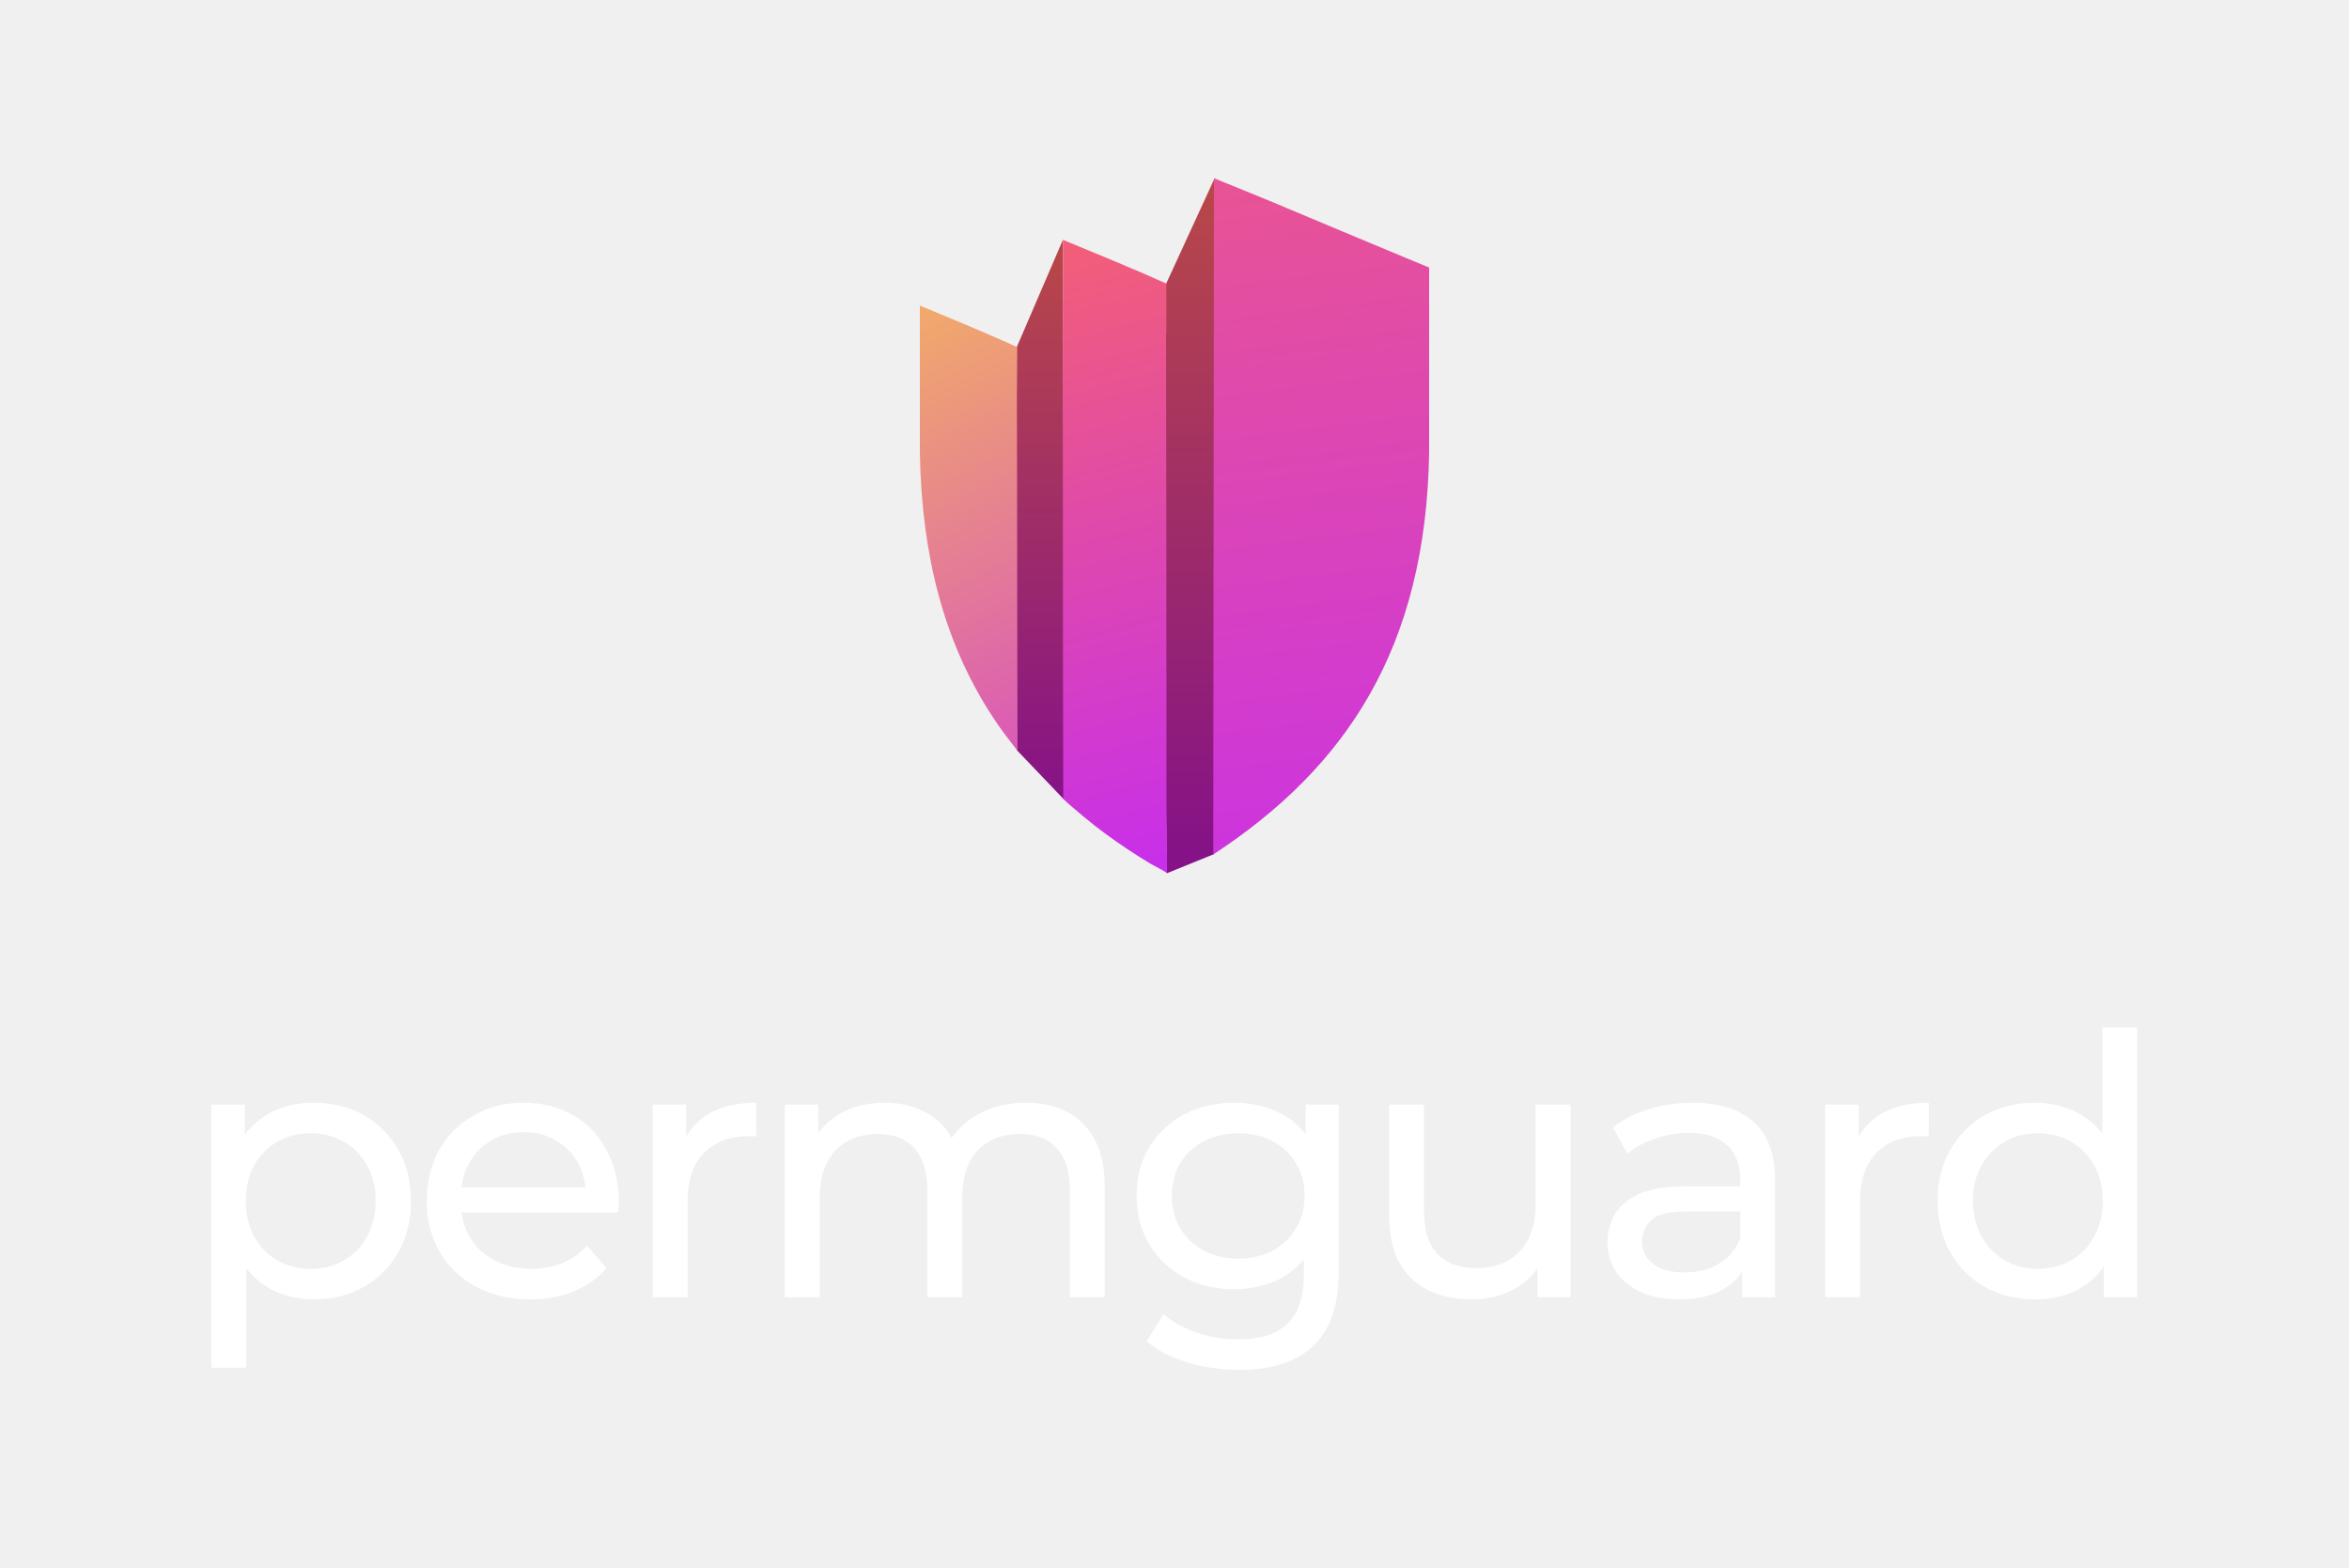
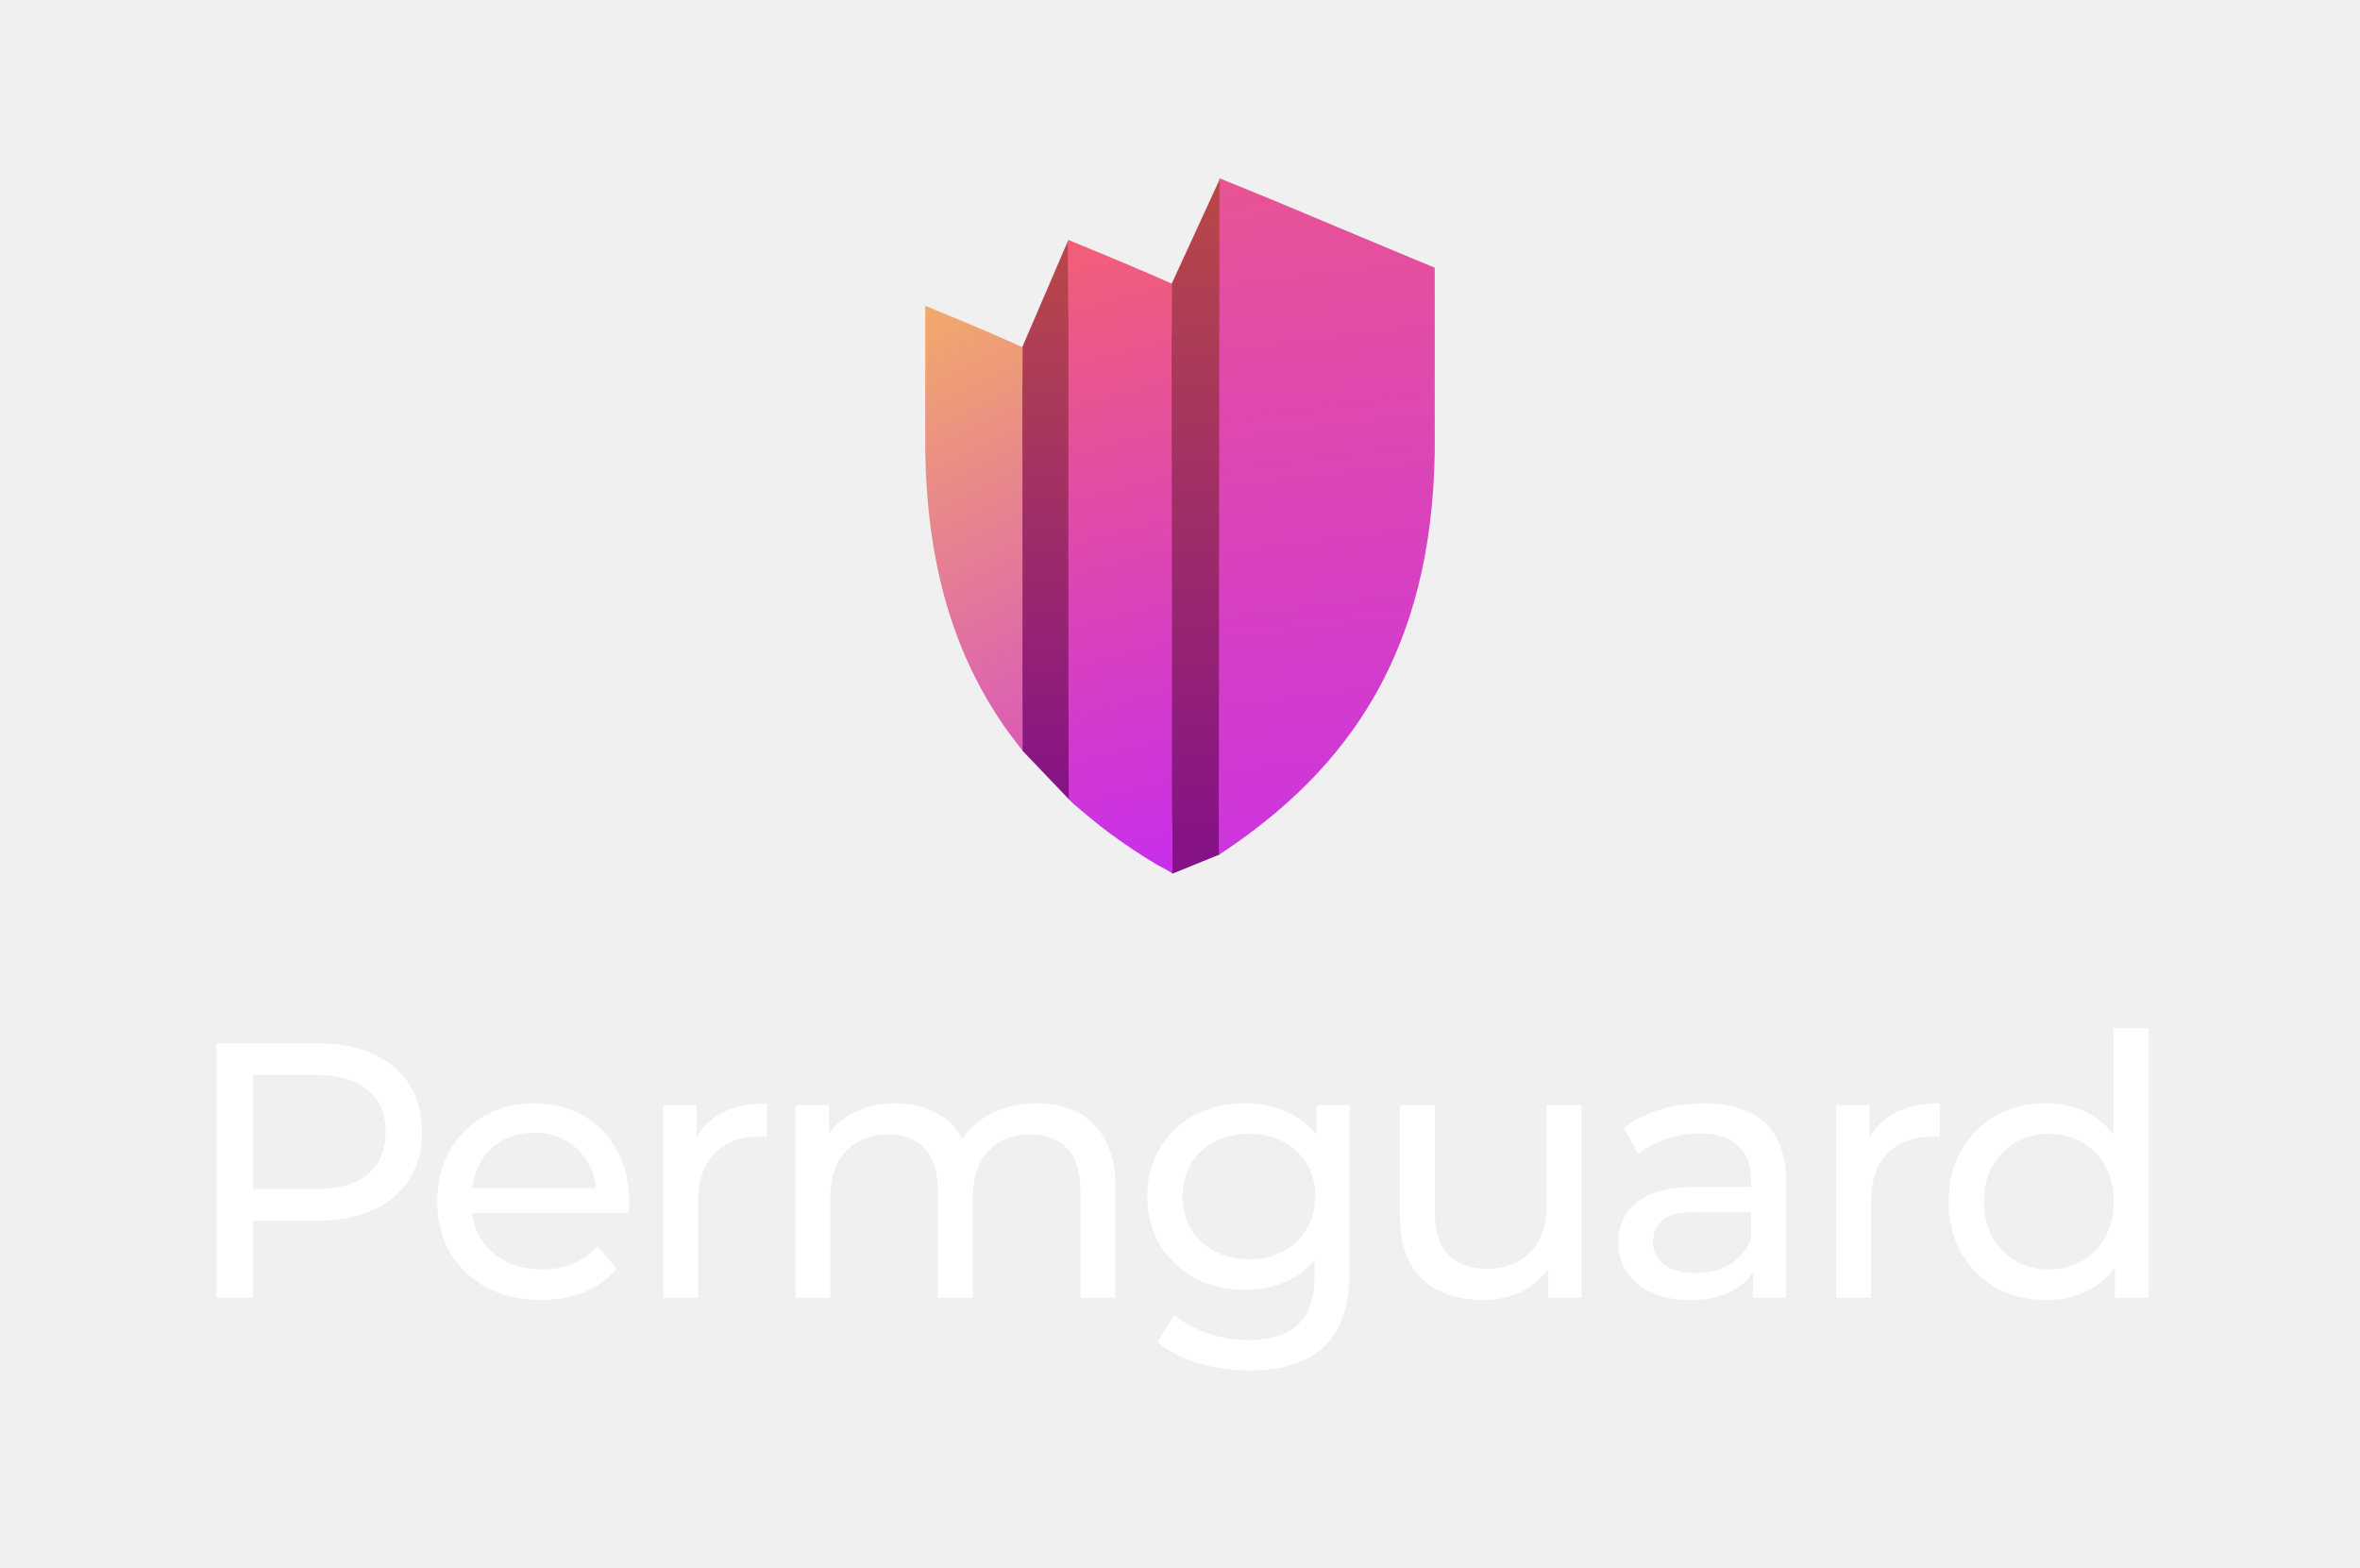
- <svg xmlns="http://www.w3.org/2000/svg" width="1845" height="1231" viewBox="0 0 1845 1231" fill="none">
-   <path d="M911.75 231.968L953.674 140.726V670.88L916.499 685.967C916.499 685.967 911.75 360.39 911.75 231.968Z" fill="url(#paint0_linear_2002_12)" />
-   <path d="M798.479 272.964L834.843 188.406L836.104 628.454L798.792 589.394C798.792 589.394 798.479 380.93 798.479 272.964Z" fill="url(#paint1_linear_2002_12)" />
-   <path d="M916.55 671.981L916.168 625.793C916.136 504.615 916.168 383.437 915.881 262.259L916.104 262.705V222.768L891.279 211.821L891.374 212.012C873.392 204.184 854.805 196.706 834.881 188.4V232.983C834.849 359.189 834.774 501.2 835.124 627.406C836.77 629.341 840.547 632.557 841.407 633.288C844.812 636.312 848.312 639.062 851.749 641.99C862.411 650.996 873.869 659.206 885.454 666.97C891.502 671.012 897.644 674.894 903.882 678.617C904.964 679.254 916.518 685.141 916.55 686C916.422 679.604 916.868 679.237 916.55 671.981Z" fill="url(#paint2_linear_2002_12)" />
-   <path d="M1122.5 210.167V355.562C1119.99 509.007 1057.42 602.729 952.928 671.241L953.498 140C969.761 146.619 984.656 152.57 999.456 158.743C1034.37 173.349 1069.22 188.083 1104.14 202.562C1110.25 205.108 1116.39 207.653 1122.5 210.167Z" fill="url(#paint3_linear_2002_12)" />
-   <path d="M798.822 496.44C798.822 493.958 798.822 491.476 798.822 488.994C798.822 451.921 798.822 415.199 798.79 378.635C798.79 377.331 798.79 376.058 798.79 374.753C798.79 365.684 798.758 356.614 798.758 347.577C798.758 340.163 798.726 332.748 798.726 325.397C798.726 322.438 798.726 319.478 798.726 316.519C798.726 313.082 798.726 309.677 798.694 306.272L798.758 306.527L798.981 272.732L793.793 270.377C793.793 270.377 793.793 270.377 793.761 270.345C793.634 270.282 793.506 270.218 793.347 270.154L790.101 268.659V268.722C768.14 258.858 745.766 249.725 722.5 240.051V355.533C723.869 438.556 742.615 504.077 776.129 557.57C782.685 567.976 785.677 572.144 793.093 581.882C793.284 582.136 798.535 589.074 798.79 589.296C798.79 563.33 798.79 537.077 798.79 510.76C798.822 505.987 798.822 501.213 798.822 496.44Z" fill="url(#paint4_linear_2002_12)" />
-   <path d="M246.233 1020.71C233.668 1020.71 222.15 1017.86 211.679 1012.15C201.398 1006.24 193.117 997.582 186.834 986.159C180.742 974.736 177.696 960.458 177.696 943.323C177.696 926.189 180.647 911.91 186.548 900.487C192.641 889.064 200.827 880.497 211.108 874.786C221.579 869.074 233.287 866.218 246.233 866.218C261.083 866.218 274.219 869.455 285.642 875.928C297.065 882.401 306.108 891.444 312.772 903.057C319.435 914.48 322.767 927.902 322.767 943.323C322.767 958.744 319.435 972.261 312.772 983.875C306.108 995.488 297.065 1004.53 285.642 1011C274.219 1017.48 261.083 1020.71 246.233 1020.71ZM165.987 1074.4V867.646H192.26V908.483L190.546 943.609L193.402 978.734V1074.4H165.987ZM243.949 996.725C253.658 996.725 262.32 994.536 269.936 990.157C277.741 985.778 283.834 979.591 288.212 971.595C292.782 963.408 295.066 953.985 295.066 943.323C295.066 932.471 292.782 923.143 288.212 915.337C283.834 907.341 277.741 901.154 269.936 896.775C262.32 892.396 253.658 890.207 243.949 890.207C234.429 890.207 225.767 892.396 217.961 896.775C210.346 901.154 204.254 907.341 199.685 915.337C195.306 923.143 193.117 932.471 193.117 943.323C193.117 953.985 195.306 963.408 199.685 971.595C204.254 979.591 210.346 985.778 217.961 990.157C225.767 994.536 234.429 996.725 243.949 996.725ZM416.618 1020.71C400.435 1020.71 386.156 1017.38 373.782 1010.72C361.597 1004.06 352.078 994.917 345.224 983.303C338.561 971.69 335.229 958.363 335.229 943.323C335.229 928.283 338.466 914.956 344.939 903.343C351.602 891.73 360.645 882.686 372.068 876.214C383.682 869.55 396.723 866.218 411.192 866.218C425.851 866.218 438.797 869.455 450.03 875.928C461.262 882.401 470.02 891.539 476.302 903.343C482.775 914.956 486.012 928.569 486.012 944.18C486.012 945.322 485.917 946.655 485.726 948.178C485.726 949.701 485.631 951.129 485.441 952.461H356.647V932.757H471.162L460.025 939.611C460.215 929.901 458.216 921.239 454.028 913.624C449.839 906.008 444.033 900.106 436.608 895.918C429.373 891.539 420.901 889.35 411.192 889.35C401.673 889.35 393.201 891.539 385.776 895.918C378.351 900.106 372.544 906.103 368.356 913.909C364.167 921.524 362.073 930.282 362.073 940.182V944.751C362.073 954.841 364.358 963.884 368.927 971.88C373.686 979.686 380.255 985.778 388.631 990.157C397.008 994.536 406.623 996.725 417.474 996.725C426.422 996.725 434.513 995.202 441.748 992.156C449.173 989.11 455.646 984.541 461.167 978.449L476.302 996.154C469.449 1004.15 460.881 1010.24 450.601 1014.43C440.511 1018.62 429.183 1020.71 416.618 1020.71ZM512.657 1019V867.646H538.93V908.769L536.36 898.488C540.548 888.017 547.592 880.021 557.492 874.5C567.392 868.979 579.576 866.218 594.045 866.218V892.777C592.903 892.586 591.761 892.491 590.619 892.491C589.667 892.491 588.715 892.491 587.763 892.491C573.103 892.491 561.49 896.87 552.923 905.628C544.356 914.385 540.072 927.046 540.072 943.609V1019H512.657ZM805.746 866.218C817.931 866.218 828.687 868.598 838.016 873.358C847.345 878.117 854.579 885.352 859.72 895.061C865.05 904.771 867.716 917.05 867.716 931.9V1019H840.301V935.042C840.301 920.382 836.874 909.34 830.02 901.915C823.166 894.49 813.552 890.778 801.177 890.778C792.039 890.778 784.043 892.682 777.189 896.489C770.335 900.297 765.005 905.913 761.197 913.338C757.58 920.763 755.771 929.996 755.771 941.039V1019H728.356V935.042C728.356 920.382 724.929 909.34 718.076 901.915C711.412 894.49 701.798 890.778 689.233 890.778C680.285 890.778 672.384 892.682 665.53 896.489C658.676 900.297 653.346 905.913 649.538 913.338C645.73 920.763 643.827 929.996 643.827 941.039V1019H616.412V867.646H642.684V907.912L638.401 897.631C643.16 887.732 650.49 880.021 660.39 874.5C670.29 868.979 681.808 866.218 694.944 866.218C709.413 866.218 721.883 869.836 732.354 877.07C742.825 884.114 749.679 894.871 752.915 909.34L741.778 904.771C746.347 893.158 754.343 883.829 765.766 876.785C777.189 869.741 790.516 866.218 805.746 866.218ZM972.99 1076.11C959.092 1076.11 945.575 1074.12 932.438 1070.12C919.492 1066.31 908.926 1060.79 900.74 1053.55L913.876 1032.42C920.92 1038.51 929.582 1043.27 939.863 1046.7C950.144 1050.32 960.9 1052.13 972.133 1052.13C990.029 1052.13 1003.17 1047.94 1011.54 1039.56C1019.92 1031.18 1024.11 1018.43 1024.11 1001.29V969.31L1026.96 939.325L1025.54 909.054V867.646H1051.52V998.439C1051.52 1025.09 1044.86 1044.7 1031.53 1057.27C1018.21 1069.83 998.691 1076.11 972.99 1076.11ZM969.563 1012.72C954.903 1012.72 941.767 1009.67 930.154 1003.58C918.731 997.296 909.592 988.634 902.739 977.592C896.075 966.55 892.744 953.794 892.744 939.325C892.744 924.666 896.075 911.91 902.739 901.058C909.592 890.016 918.731 881.449 930.154 875.357C941.767 869.265 954.903 866.218 969.563 866.218C982.509 866.218 994.312 868.884 1004.97 874.214C1015.64 879.355 1024.11 887.351 1030.39 898.203C1036.86 909.054 1040.1 922.762 1040.1 939.325C1040.1 955.698 1036.86 969.31 1030.39 980.162C1024.11 991.014 1015.64 999.2 1004.97 1004.72C994.312 1010.05 982.509 1012.72 969.563 1012.72ZM972.704 988.729C982.794 988.729 991.742 986.635 999.548 982.447C1007.35 978.258 1013.45 972.452 1017.82 965.027C1022.39 957.602 1024.68 949.035 1024.68 939.325C1024.68 929.616 1022.39 921.048 1017.82 913.624C1013.45 906.199 1007.35 900.487 999.548 896.489C991.742 892.301 982.794 890.207 972.704 890.207C962.614 890.207 953.571 892.301 945.575 896.489C937.769 900.487 931.582 906.199 927.012 913.624C922.634 921.048 920.444 929.616 920.444 939.325C920.444 949.035 922.634 957.602 927.012 965.027C931.582 972.452 937.769 978.258 945.575 982.447C953.571 986.635 962.614 988.729 972.704 988.729ZM1156.16 1020.71C1143.22 1020.71 1131.8 1018.33 1121.9 1013.57C1112.19 1008.81 1104.57 1001.58 1099.05 991.871C1093.72 981.971 1091.05 969.596 1091.05 954.746V867.646H1118.47V951.605C1118.47 966.455 1121.99 977.592 1129.04 985.017C1136.27 992.442 1146.36 996.154 1159.31 996.154C1168.82 996.154 1177.11 994.25 1184.15 990.443C1191.19 986.445 1196.62 980.733 1200.43 973.308C1204.24 965.693 1206.14 956.555 1206.14 945.893V867.646H1233.55V1019H1207.57V978.163L1211.85 989.015C1206.9 999.105 1199.48 1006.91 1189.58 1012.43C1179.68 1017.95 1168.54 1020.71 1156.16 1020.71ZM1368.28 1019V987.016L1366.85 981.019V926.474C1366.85 914.861 1363.42 905.913 1356.57 899.63C1349.9 893.158 1339.81 889.921 1326.3 889.921C1317.35 889.921 1308.59 891.444 1300.02 894.49C1291.46 897.346 1284.22 901.249 1278.32 906.199L1266.9 885.637C1274.7 879.355 1284.03 874.595 1294.88 871.359C1305.93 867.932 1317.44 866.218 1329.44 866.218C1350.19 866.218 1366.18 871.264 1377.41 881.354C1388.65 891.444 1394.26 906.865 1394.26 927.617V1019H1368.28ZM1318.59 1020.71C1307.35 1020.71 1297.45 1018.81 1288.89 1015C1280.51 1011.19 1274.04 1005.96 1269.47 999.295C1264.9 992.442 1262.61 984.731 1262.61 976.164C1262.61 967.978 1264.52 960.553 1268.33 953.889C1272.32 947.226 1278.7 941.895 1287.46 937.897C1296.41 933.899 1308.4 931.9 1323.44 931.9H1371.42V951.605H1324.58C1310.88 951.605 1301.64 953.889 1296.88 958.459C1292.12 963.028 1289.74 968.549 1289.74 975.022C1289.74 982.447 1292.69 988.444 1298.6 993.013C1304.5 997.392 1312.68 999.581 1323.16 999.581C1333.44 999.581 1342.38 997.296 1350 992.727C1357.81 988.158 1363.42 981.495 1366.85 972.737L1372.27 991.585C1368.66 1000.53 1362.28 1007.67 1353.14 1013C1344 1018.14 1332.48 1020.71 1318.59 1020.71ZM1433.57 1019V867.646H1459.85V908.769L1457.28 898.488C1461.47 888.017 1468.51 880.021 1478.41 874.5C1488.31 868.979 1500.49 866.218 1514.96 866.218V892.777C1513.82 892.586 1512.68 892.491 1511.54 892.491C1510.58 892.491 1509.63 892.491 1508.68 892.491C1494.02 892.491 1482.41 896.87 1473.84 905.628C1465.27 914.385 1460.99 927.046 1460.99 943.609V1019H1433.57ZM1598.47 1020.71C1583.82 1020.71 1570.68 1017.48 1559.07 1011C1547.64 1004.53 1538.6 995.488 1531.94 983.875C1525.27 972.261 1521.94 958.744 1521.94 943.323C1521.94 927.902 1525.27 914.48 1531.94 903.057C1538.6 891.444 1547.64 882.401 1559.07 875.928C1570.68 869.455 1583.82 866.218 1598.47 866.218C1611.23 866.218 1622.75 869.074 1633.03 874.786C1643.31 880.497 1651.5 889.064 1657.59 900.487C1663.87 911.91 1667.01 926.189 1667.01 943.323C1667.01 960.458 1663.97 974.736 1657.87 986.159C1651.97 997.582 1643.88 1006.24 1633.6 1012.15C1623.32 1017.86 1611.61 1020.71 1598.47 1020.71ZM1600.76 996.725C1610.28 996.725 1618.85 994.536 1626.46 990.157C1634.27 985.778 1640.36 979.591 1644.74 971.595C1649.31 963.408 1651.59 953.985 1651.59 943.323C1651.59 932.471 1649.31 923.143 1644.74 915.337C1640.36 907.341 1634.27 901.154 1626.46 896.775C1618.85 892.396 1610.28 890.207 1600.76 890.207C1591.05 890.207 1582.39 892.396 1574.77 896.775C1567.16 901.154 1561.06 907.341 1556.5 915.337C1551.93 923.143 1549.64 932.471 1549.64 943.323C1549.64 953.985 1551.93 963.408 1556.5 971.595C1561.06 979.591 1567.16 985.778 1574.77 990.157C1582.39 994.536 1591.05 996.725 1600.76 996.725ZM1652.45 1019V978.163L1654.16 943.038L1651.31 907.912V807.105H1678.72V1019H1652.45Z" fill="white" />
+ <svg xmlns="http://www.w3.org/2000/svg" width="1853" height="1231" viewBox="0 0 1853 1231" fill="none">
+   <path d="M915.75 231.968L957.674 140.726V670.881L920.499 685.967C920.499 685.967 915.75 360.39 915.75 231.968Z" fill="url(#paint0_linear_3008_41)" />
+   <path d="M802.479 272.964L838.843 188.406L840.104 628.453L802.792 589.393C802.792 589.393 802.479 380.93 802.479 272.964Z" fill="url(#paint1_linear_3008_41)" />
+   <path d="M920.55 671.981L920.168 625.793C920.136 504.615 920.168 383.437 919.881 262.259L920.104 262.705V222.768L895.279 211.821L895.374 212.012C877.392 204.184 858.805 196.706 838.881 188.401V232.983C838.849 359.189 838.774 501.2 839.124 627.406C840.77 629.341 844.547 632.557 845.407 633.289C848.812 636.312 852.312 639.063 855.749 641.99C866.411 650.996 877.869 659.206 889.454 666.97C895.502 671.012 901.644 674.894 907.882 678.617C908.964 679.254 920.518 685.141 920.55 686C920.422 679.604 920.868 679.237 920.55 671.981Z" fill="url(#paint2_linear_3008_41)" />
+   <path d="M1126.5 210.167V355.562C1123.99 509.007 1061.42 602.729 956.928 671.241L957.498 140C973.761 146.619 988.656 152.57 1003.46 158.743C1038.37 173.349 1073.22 188.083 1108.14 202.562C1114.25 205.108 1120.39 207.653 1126.5 210.167Z" fill="url(#paint3_linear_3008_41)" />
+   <path d="M802.822 496.44C802.822 493.957 802.822 491.475 802.822 488.993C802.822 451.921 802.822 415.198 802.79 378.635C802.79 377.33 802.79 376.057 802.79 374.752C802.79 365.683 802.758 356.614 802.758 347.577C802.758 340.162 802.726 332.748 802.726 325.397C802.726 322.437 802.726 319.478 802.726 316.518C802.726 313.082 802.726 309.677 802.694 306.272L802.758 306.526L802.981 272.731L797.793 270.377C797.793 270.377 797.793 270.377 797.761 270.345C797.634 270.281 797.506 270.217 797.347 270.154L794.101 268.658V268.722C772.14 258.857 749.766 249.724 726.5 240.05V355.532C727.869 438.555 746.615 504.077 780.129 557.569C786.685 567.975 789.677 572.144 797.093 581.881C797.284 582.136 802.535 589.073 802.79 589.296C802.79 563.329 802.79 537.076 802.79 510.759C802.822 505.986 802.822 501.213 802.822 496.44Z" fill="url(#paint4_linear_3008_41)" />
+   <path d="M169.985 1019V819.099H247.947C265.462 819.099 280.407 821.859 292.782 827.381C305.156 832.902 314.675 840.898 321.339 851.369C328.002 861.84 331.334 874.31 331.334 888.779C331.334 903.248 328.002 915.718 321.339 926.189C314.675 936.469 305.156 944.465 292.782 950.177C280.407 955.698 265.462 958.459 247.947 958.459H185.692L198.542 945.037V1019H169.985ZM198.542 947.892L185.692 933.614H247.09C265.367 933.614 279.169 929.711 288.498 921.905C298.017 914.1 302.777 903.057 302.777 888.779C302.777 874.5 298.017 863.458 288.498 855.652C279.169 847.847 265.367 843.944 247.09 843.944H185.692L198.542 829.665V947.892ZM424.705 1020.71C408.523 1020.71 394.244 1017.38 381.869 1010.72C369.685 1004.06 360.166 994.917 353.312 983.303C346.648 971.69 343.317 958.363 343.317 943.323C343.317 928.283 346.553 914.956 353.026 903.343C359.69 891.73 368.733 882.686 380.156 876.214C391.769 869.55 404.81 866.218 419.279 866.218C433.939 866.218 446.885 869.455 458.117 875.928C469.35 882.401 478.107 891.539 484.39 903.343C490.863 914.956 494.099 928.569 494.099 944.18C494.099 945.322 494.004 946.655 493.814 948.178C493.814 949.701 493.719 951.129 493.528 952.461H364.735V932.757H479.25L468.112 939.611C468.303 929.901 466.304 921.239 462.115 913.624C457.927 906.008 452.12 900.106 444.695 895.918C437.461 891.539 428.989 889.35 419.279 889.35C409.76 889.35 401.288 891.539 393.863 895.918C386.438 900.106 380.632 906.103 376.443 913.909C372.255 921.524 370.161 930.282 370.161 940.182V944.751C370.161 954.841 372.445 963.884 377.014 971.88C381.774 979.686 388.342 985.778 396.719 990.157C405.096 994.536 414.71 996.725 425.562 996.725C434.51 996.725 442.601 995.202 449.836 992.156C457.26 989.11 463.733 984.541 469.254 978.449L484.39 996.154C477.536 1004.15 468.969 1010.24 458.688 1014.43C448.598 1018.62 437.27 1020.71 424.705 1020.71ZM520.745 1019V867.646H547.017V908.769L544.447 898.488C548.636 888.017 555.68 880.021 565.58 874.5C575.479 868.979 587.664 866.218 602.133 866.218V892.777C600.991 892.586 599.848 892.491 598.706 892.491C597.754 892.491 596.802 892.491 595.85 892.491C581.191 892.491 569.578 896.87 561.01 905.628C552.443 914.385 548.16 927.046 548.16 943.609V1019H520.745ZM813.834 866.218C826.018 866.218 836.775 868.598 846.104 873.358C855.432 878.117 862.667 885.352 867.807 895.061C873.138 904.771 875.803 917.05 875.803 931.9V1019H848.388V935.042C848.388 920.382 844.961 909.34 838.108 901.915C831.254 894.49 821.64 890.778 809.265 890.778C800.126 890.778 792.13 892.682 785.277 896.489C778.423 900.297 773.092 905.913 769.285 913.338C765.667 920.763 763.859 929.996 763.859 941.039V1019H736.444V935.042C736.444 920.382 733.017 909.34 726.163 901.915C719.5 894.49 709.885 890.778 697.32 890.778C688.372 890.778 680.471 892.682 673.618 896.489C666.764 900.297 661.433 905.913 657.626 913.338C653.818 920.763 651.914 929.996 651.914 941.039V1019H624.499V867.646H650.772V907.912L646.488 897.631C651.248 887.732 658.577 880.021 668.477 874.5C678.377 868.979 689.895 866.218 703.032 866.218C717.501 866.218 729.971 869.836 740.442 877.07C750.913 884.114 757.766 894.871 761.003 909.34L749.866 904.771C754.435 893.158 762.431 883.829 773.854 876.785C785.277 869.741 798.603 866.218 813.834 866.218ZM981.077 1076.11C967.179 1076.11 953.662 1074.12 940.526 1070.12C927.58 1066.31 917.014 1060.79 908.827 1053.55L921.964 1032.42C929.008 1038.51 937.67 1043.27 947.951 1046.7C958.231 1050.32 968.988 1052.13 980.22 1052.13C998.116 1052.13 1011.25 1047.94 1019.63 1039.56C1028.01 1031.18 1032.19 1018.43 1032.19 1001.29V969.31L1035.05 939.325L1033.62 909.054V867.646H1059.61V998.439C1059.61 1025.09 1052.95 1044.7 1039.62 1057.27C1026.29 1069.83 1006.78 1076.11 981.077 1076.11ZM977.65 1012.72C962.991 1012.72 949.854 1009.67 938.241 1003.58C926.818 997.296 917.68 988.634 910.826 977.592C904.163 966.55 900.831 953.794 900.831 939.325C900.831 924.666 904.163 911.91 910.826 901.058C917.68 890.016 926.818 881.449 938.241 875.357C949.854 869.265 962.991 866.218 977.65 866.218C990.596 866.218 1002.4 868.884 1013.06 874.214C1023.72 879.355 1032.19 887.351 1038.48 898.203C1044.95 909.054 1048.19 922.762 1048.19 939.325C1048.19 955.698 1044.95 969.31 1038.48 980.162C1032.19 991.014 1023.72 999.2 1013.06 1004.72C1002.4 1010.05 990.596 1012.72 977.65 1012.72ZM980.792 988.729C990.882 988.729 999.83 986.635 1007.64 982.447C1015.44 978.258 1021.53 972.452 1025.91 965.027C1030.48 957.602 1032.77 949.035 1032.77 939.325C1032.77 929.616 1030.48 921.048 1025.91 913.624C1021.53 906.199 1015.44 900.487 1007.64 896.489C999.83 892.301 990.882 890.207 980.792 890.207C970.701 890.207 961.658 892.301 953.662 896.489C945.856 900.487 939.669 906.199 935.1 913.624C930.721 921.048 928.532 929.616 928.532 939.325C928.532 949.035 930.721 957.602 935.1 965.027C939.669 972.452 945.856 978.258 953.662 982.447C961.658 986.635 970.701 988.729 980.792 988.729ZM1164.25 1020.71C1151.31 1020.71 1139.88 1018.33 1129.98 1013.57C1120.27 1008.81 1112.66 1001.58 1107.14 991.871C1101.81 981.971 1099.14 969.596 1099.14 954.746V867.646H1126.56V951.605C1126.56 966.455 1130.08 977.592 1137.12 985.017C1144.36 992.442 1154.45 996.154 1167.39 996.154C1176.91 996.154 1185.19 994.25 1192.24 990.443C1199.28 986.445 1204.71 980.733 1208.52 973.308C1212.32 965.693 1214.23 956.555 1214.23 945.893V867.646H1241.64V1019H1215.66V978.163L1219.94 989.015C1214.99 999.105 1207.56 1006.91 1197.66 1012.43C1187.76 1017.95 1176.63 1020.71 1164.25 1020.71ZM1376.36 1019V987.016L1374.94 981.019V926.474C1374.94 914.861 1371.51 905.913 1364.66 899.63C1357.99 893.158 1347.9 889.921 1334.38 889.921C1325.44 889.921 1316.68 891.444 1308.11 894.49C1299.54 897.346 1292.31 901.249 1286.41 906.199L1274.99 885.637C1282.79 879.355 1292.12 874.595 1302.97 871.359C1314.01 867.932 1325.53 866.218 1337.53 866.218C1358.28 866.218 1374.27 871.264 1385.5 881.354C1396.73 891.444 1402.35 906.865 1402.35 927.617V1019H1376.36ZM1326.67 1020.71C1315.44 1020.71 1305.54 1018.81 1296.97 1015C1288.6 1011.19 1282.12 1005.96 1277.56 999.295C1272.99 992.442 1270.7 984.731 1270.7 976.164C1270.7 967.978 1272.61 960.553 1276.41 953.889C1280.41 947.226 1286.79 941.895 1295.55 937.897C1304.49 933.899 1316.49 931.9 1331.53 931.9H1379.5V951.605H1332.67C1318.96 951.605 1309.73 953.889 1304.97 958.459C1300.21 963.028 1297.83 968.549 1297.83 975.022C1297.83 982.447 1300.78 988.444 1306.68 993.013C1312.59 997.392 1320.77 999.581 1331.24 999.581C1341.52 999.581 1350.47 997.296 1358.09 992.727C1365.89 988.158 1371.51 981.495 1374.94 972.737L1380.36 991.585C1376.74 1000.53 1370.37 1007.67 1361.23 1013C1352.09 1018.14 1340.57 1020.71 1326.67 1020.71ZM1441.66 1019V867.646H1467.93V908.769L1465.36 898.488C1469.55 888.017 1476.6 880.021 1486.5 874.5C1496.4 868.979 1508.58 866.218 1523.05 866.218V892.777C1521.91 892.586 1520.77 892.491 1519.62 892.491C1518.67 892.491 1517.72 892.491 1516.77 892.491C1502.11 892.491 1490.49 896.87 1481.93 905.628C1473.36 914.385 1469.08 927.046 1469.08 943.609V1019H1441.66ZM1606.56 1020.71C1591.9 1020.71 1578.77 1017.48 1567.15 1011C1555.73 1004.53 1546.69 995.488 1540.02 983.875C1533.36 972.261 1530.03 958.744 1530.03 943.323C1530.03 927.902 1533.36 914.48 1540.02 903.057C1546.69 891.444 1555.73 882.401 1567.15 875.928C1578.77 869.455 1591.9 866.218 1606.56 866.218C1619.32 866.218 1630.84 869.074 1641.12 874.786C1651.4 880.497 1659.58 889.064 1665.68 900.487C1671.96 911.91 1675.1 926.189 1675.1 943.323C1675.1 960.458 1672.05 974.736 1665.96 986.159C1660.06 997.582 1651.97 1006.24 1641.69 1012.15C1631.41 1017.86 1619.7 1020.71 1606.56 1020.71ZM1608.85 996.725C1618.37 996.725 1626.93 994.536 1634.55 990.157C1642.35 985.778 1648.45 979.591 1652.82 971.595C1657.39 963.408 1659.68 953.985 1659.68 943.323C1659.68 932.471 1657.39 923.143 1652.82 915.337C1648.45 907.341 1642.35 901.154 1634.55 896.775C1626.93 892.396 1618.37 890.207 1608.85 890.207C1599.14 890.207 1590.47 892.396 1582.86 896.775C1575.24 901.154 1569.15 907.341 1564.58 915.337C1560.01 923.143 1557.73 932.471 1557.73 943.323C1557.73 953.985 1560.01 963.408 1564.58 971.595C1569.15 979.591 1575.24 985.778 1582.86 990.157C1590.47 994.536 1599.14 996.725 1608.85 996.725ZM1660.54 1019V978.163L1662.25 943.038L1659.39 907.912V807.105H1686.81V1019H1660.54Z" fill="white" />
  <defs>
-     <linearGradient id="paint0_linear_2002_12" x1="932.863" y1="140.726" x2="932.863" y2="670.168" gradientUnits="userSpaceOnUse">
+     <linearGradient id="paint0_linear_3008_41" x1="936.863" y1="140.726" x2="936.863" y2="670.169" gradientUnits="userSpaceOnUse">
      <stop stop-color="#B94848" />
      <stop offset="1" stop-color="#851287" />
    </linearGradient>
-     <linearGradient id="paint1_linear_2002_12" x1="813.731" y1="188.403" x2="813.731" y2="633.509" gradientUnits="userSpaceOnUse">
+     <linearGradient id="paint1_linear_3008_41" x1="817.731" y1="188.402" x2="817.731" y2="633.508" gradientUnits="userSpaceOnUse">
      <stop stop-color="#B94848" />
      <stop offset="1" stop-color="#851287" />
    </linearGradient>
-     <linearGradient id="paint2_linear_2002_12" x1="875.7" y1="188.4" x2="1006.9" y2="686.045" gradientUnits="userSpaceOnUse">
+     <linearGradient id="paint2_linear_3008_41" x1="879.7" y1="188.401" x2="1010.9" y2="686.045" gradientUnits="userSpaceOnUse">
      <stop stop-color="#F25E79" />
      <stop offset="1" stop-color="#C52CF1" />
    </linearGradient>
-     <linearGradient id="paint3_linear_2002_12" x1="953.499" y1="-6.743" x2="1037.89" y2="671.218" gradientUnits="userSpaceOnUse">
+     <linearGradient id="paint3_linear_3008_41" x1="957.499" y1="-6.743" x2="1041.89" y2="671.218" gradientUnits="userSpaceOnUse">
      <stop stop-color="#F05C80" />
      <stop offset="1" stop-color="#CC34DF" />
    </linearGradient>
-     <linearGradient id="paint4_linear_2002_12" x1="550.736" y1="102.738" x2="862.626" y2="724.213" gradientUnits="userSpaceOnUse">
+     <linearGradient id="paint4_linear_3008_41" x1="554.736" y1="102.738" x2="866.626" y2="724.212" gradientUnits="userSpaceOnUse">
      <stop stop-color="#FFD83E" />
      <stop offset="1" stop-color="#D038D7" />
    </linearGradient>
  </defs>
</svg>
